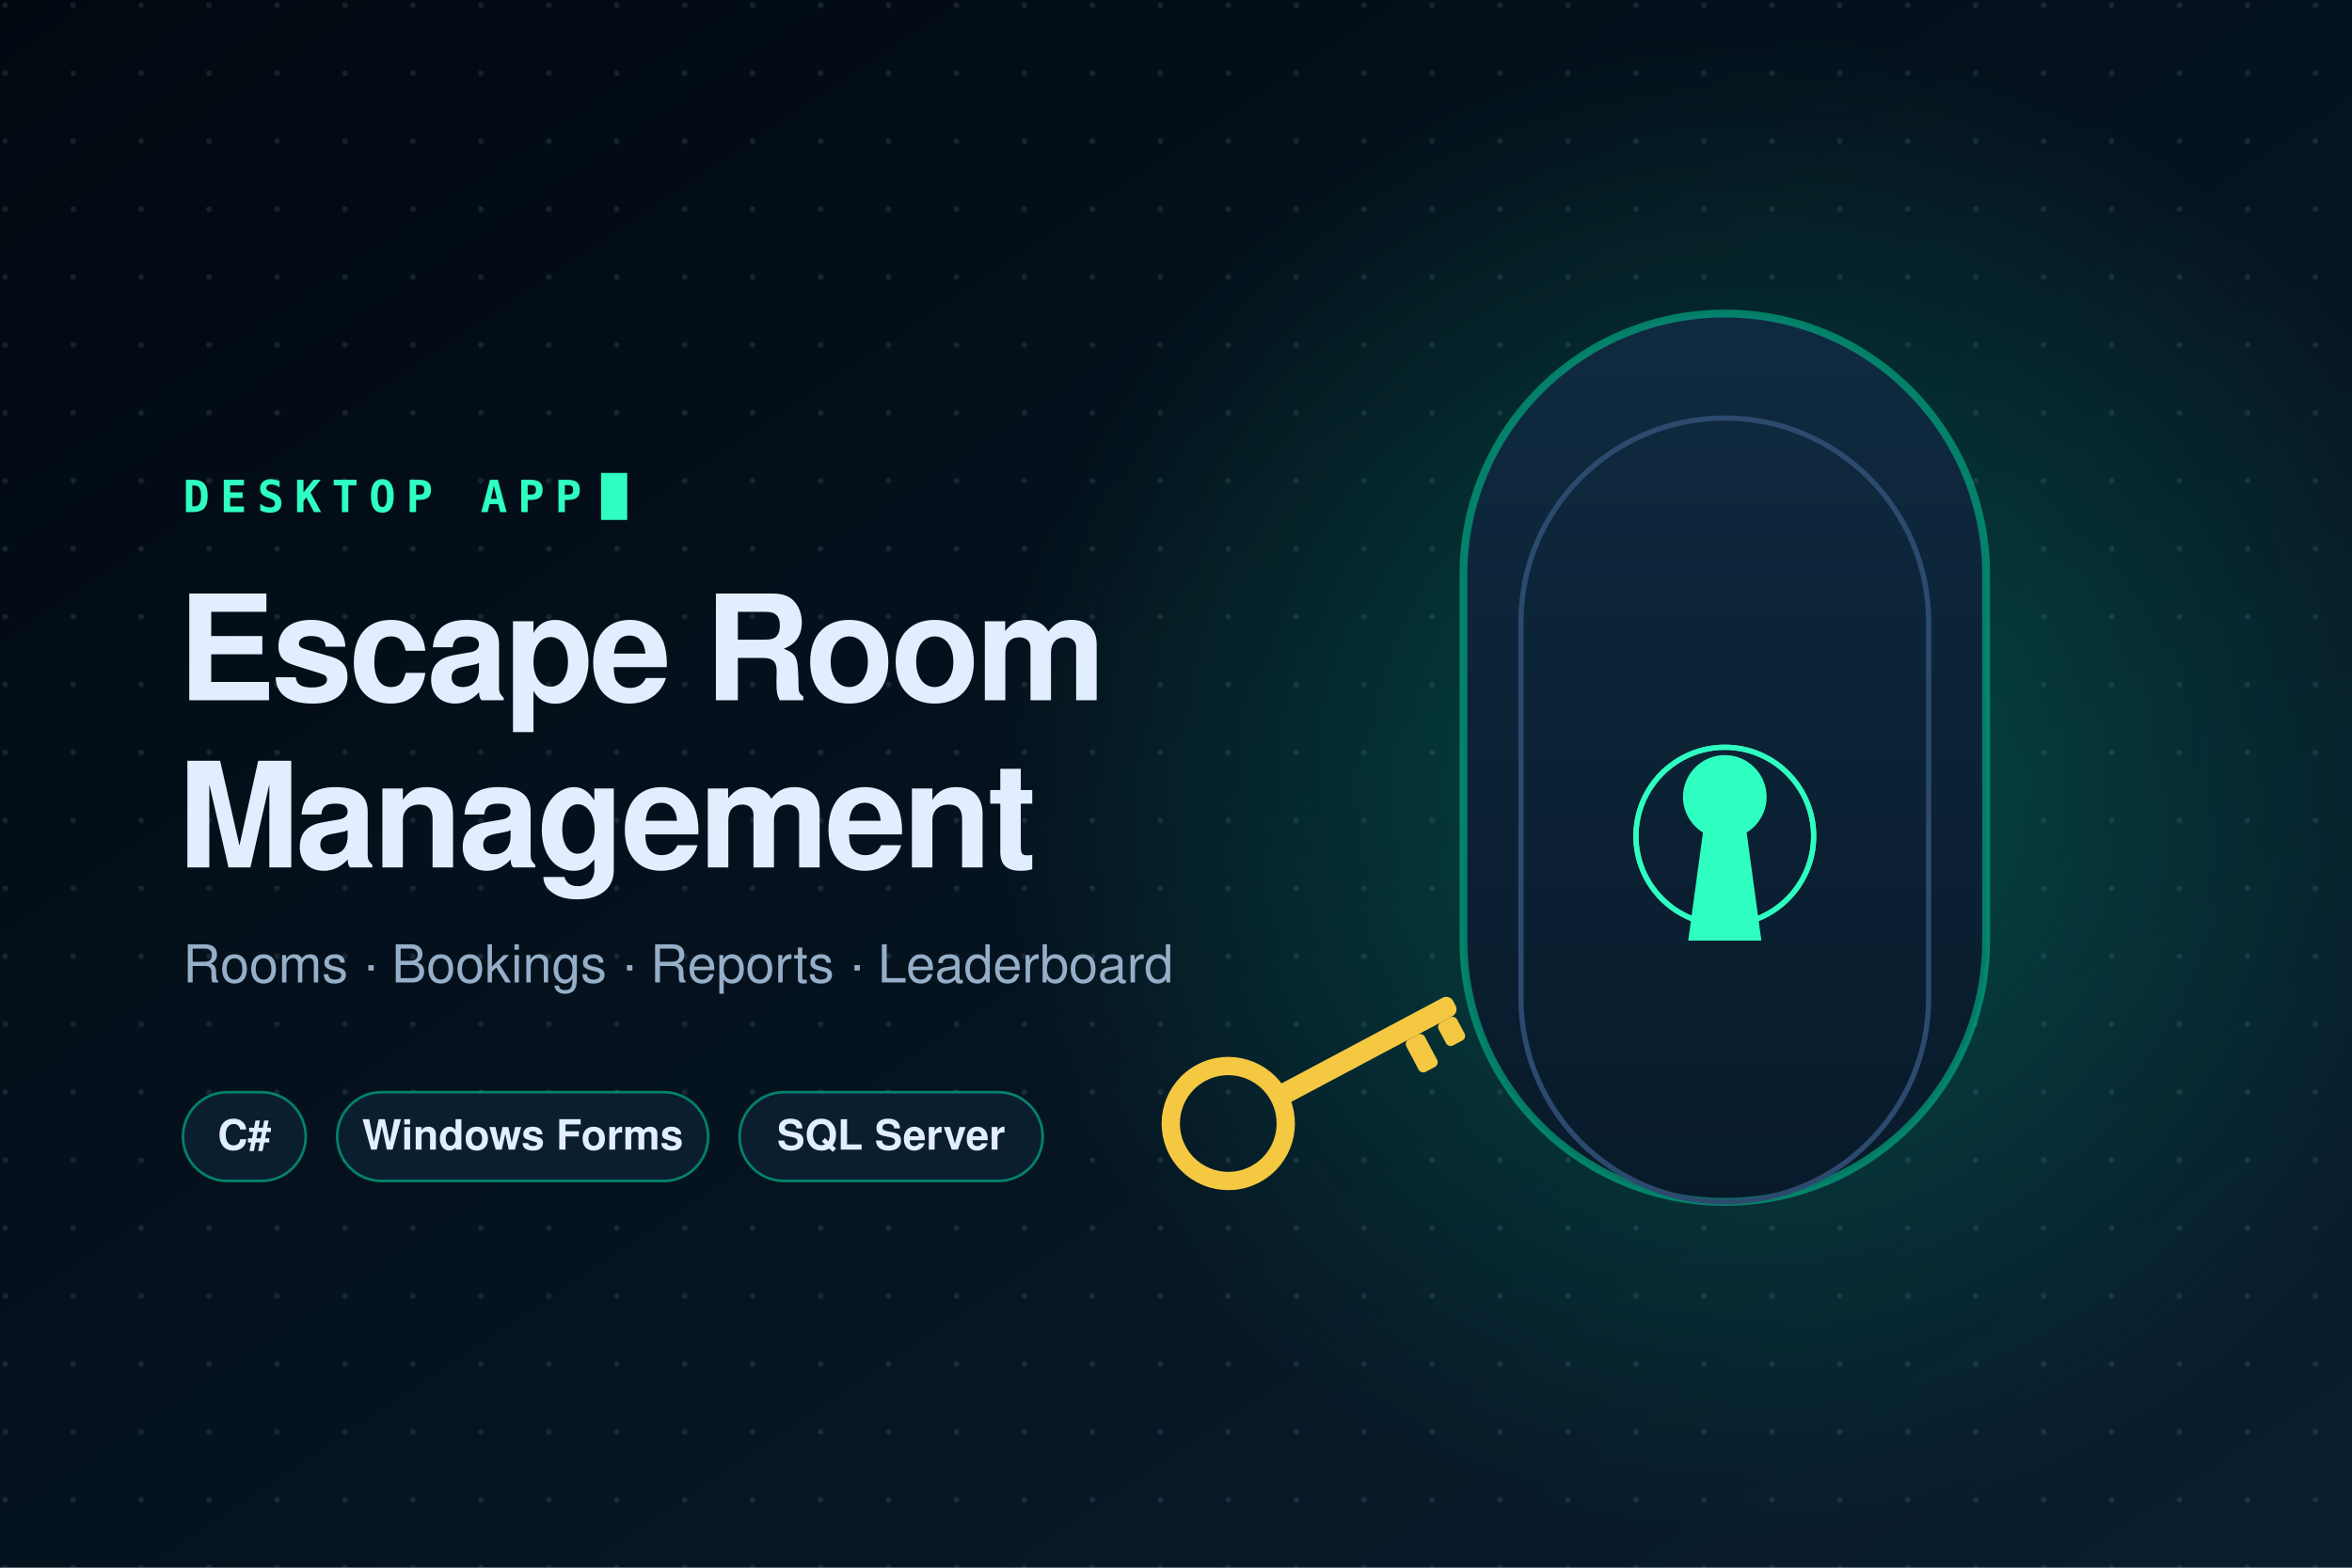
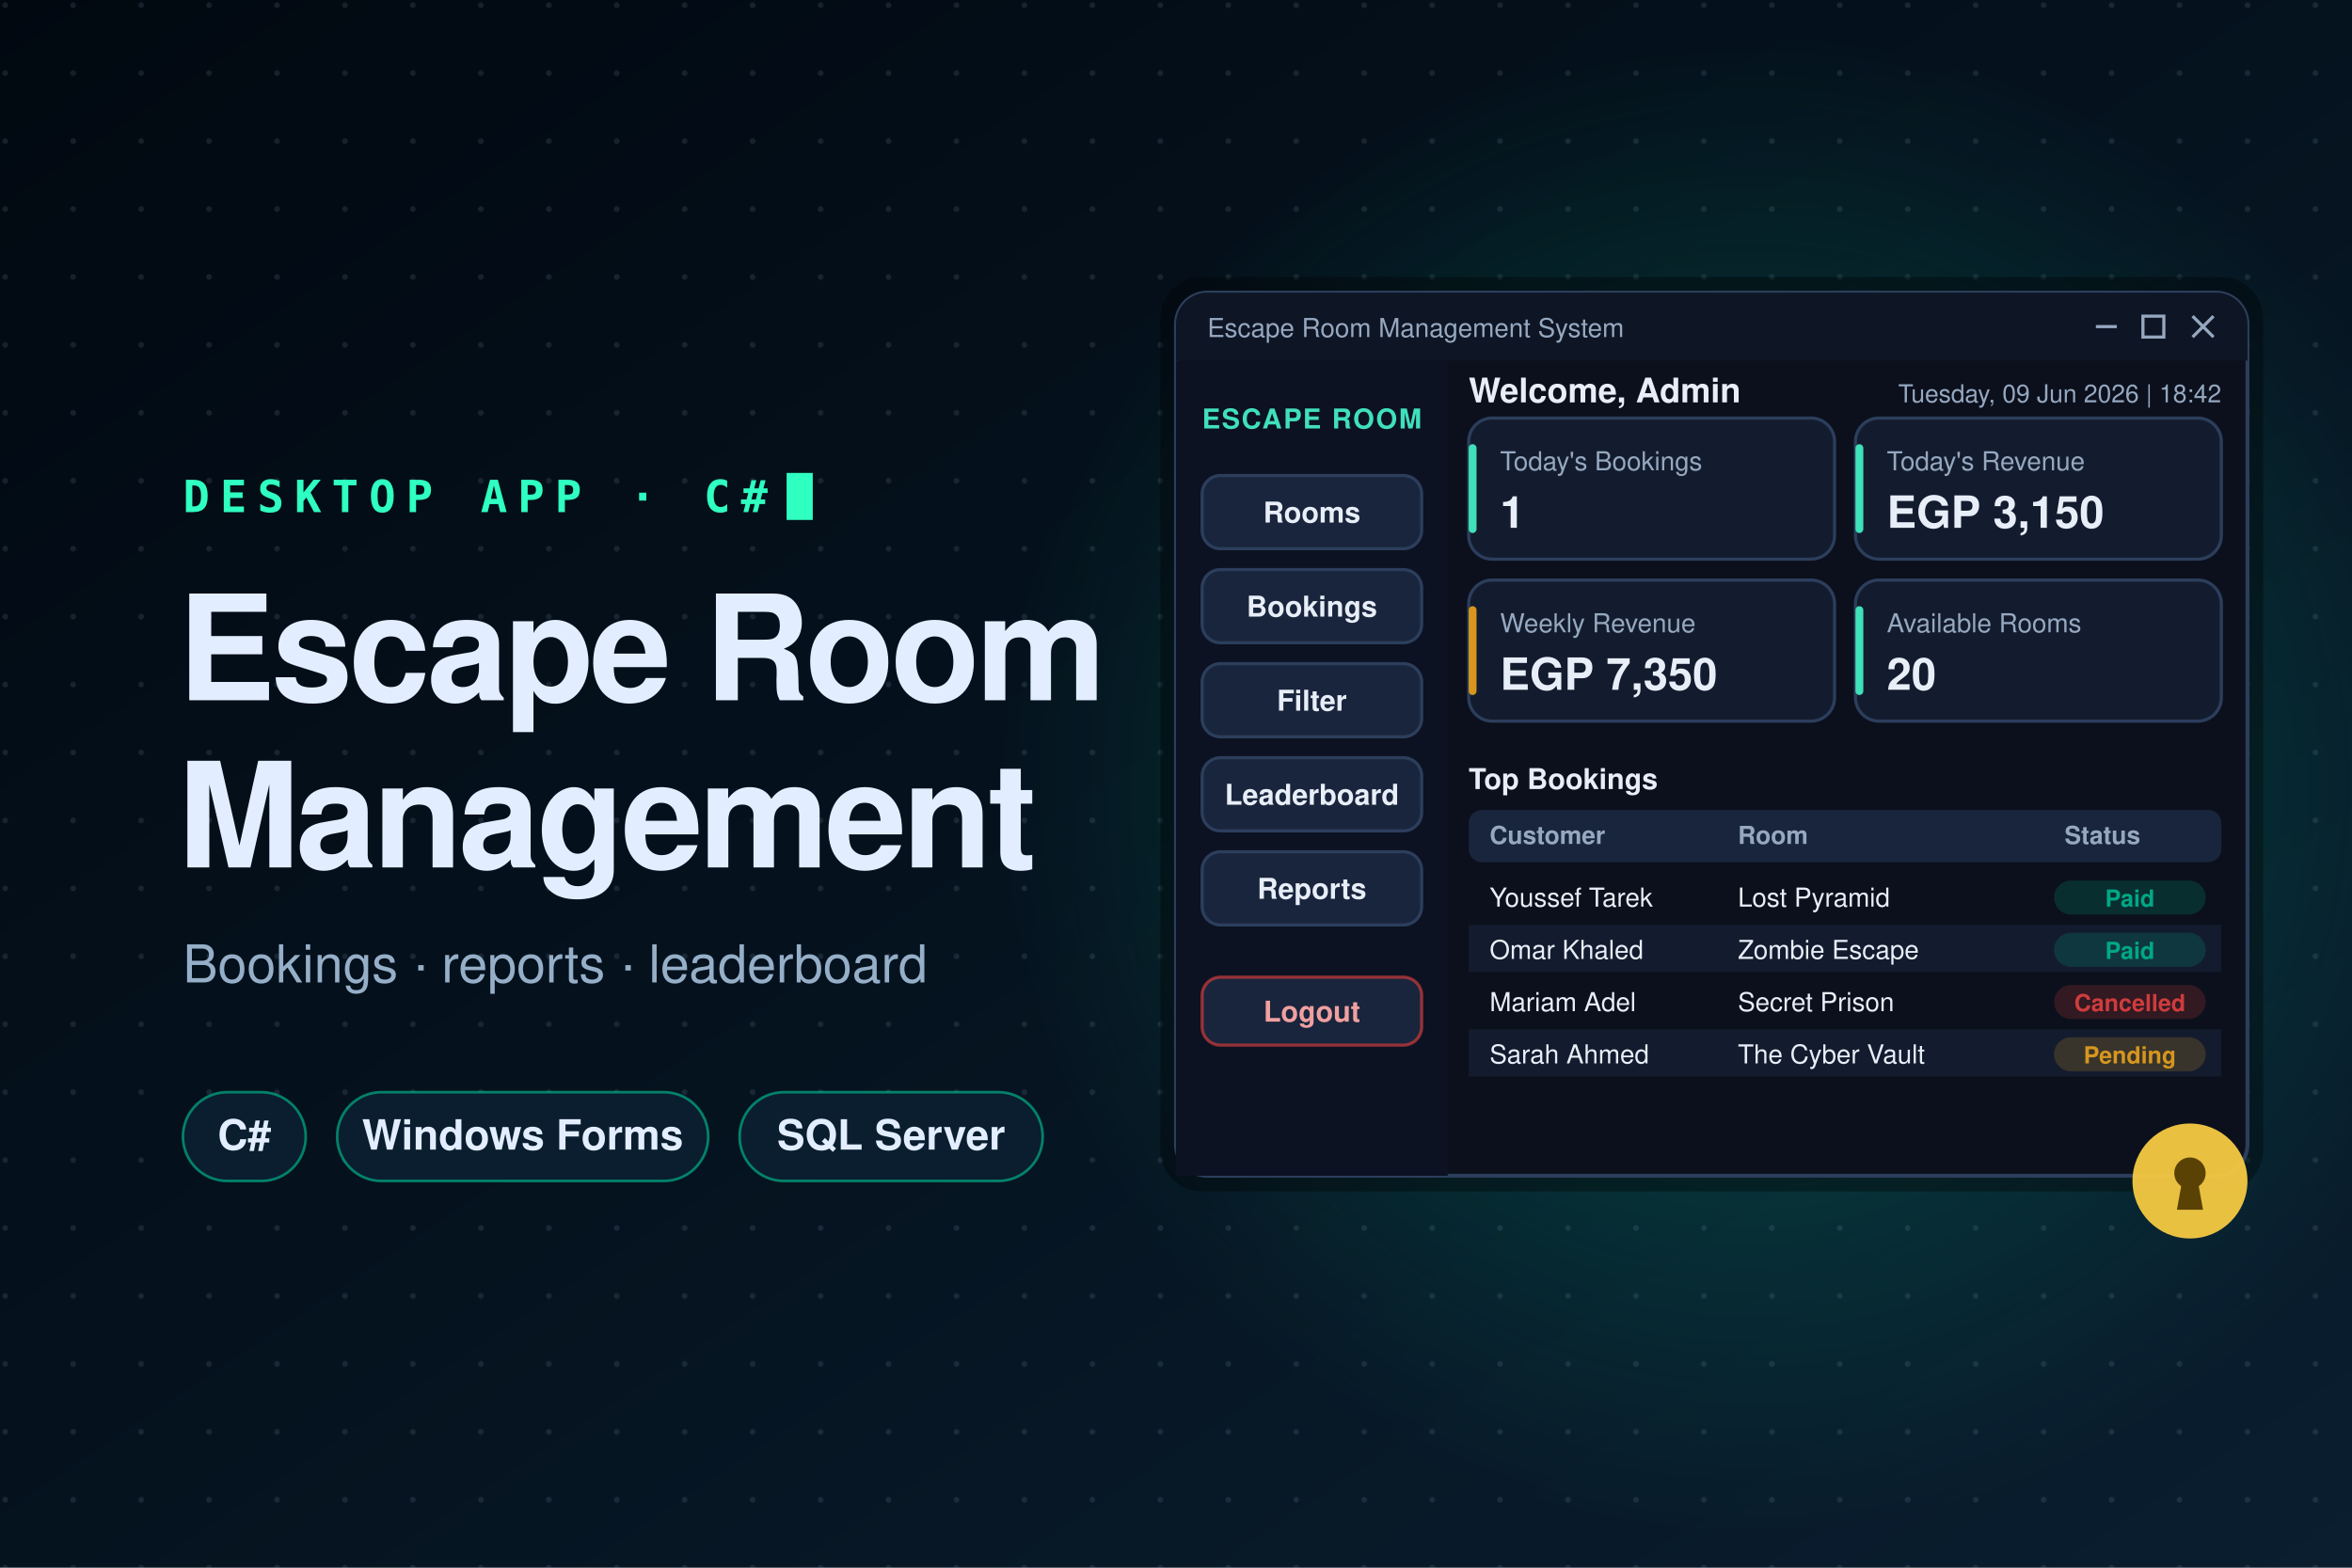
<svg xmlns="http://www.w3.org/2000/svg" viewBox="0 0 900 600" width="900" height="600" role="img" aria-labelledby="t">
  <style>
.up{transform-box:fill-box;transform-origin:50% 100%;animation:up 7s cubic-bezier(.2,.8,.2,1) infinite both}
.grow{transform-box:fill-box;transform-origin:0 50%;animation:grow 7s cubic-bezier(.2,.8,.2,1) infinite both}
.in{animation:in 7s ease infinite both}
.pop{transform-box:fill-box;transform-origin:50% 50%;animation:pop 7s cubic-bezier(.3,1.4,.5,1) infinite both}
.ring{transform-box:fill-box;transform-origin:50% 50%;animation:ring 2.4s ease-out infinite}
.bob{animation:bob 3.2s ease-in-out infinite alternate}
.flow{stroke-dasharray:8 9;animation:flow 1s linear infinite}
.caret{animation:blink 1.1s steps(1) infinite}
.breathe{transform-box:fill-box;transform-origin:50% 50%;animation:breathe 6s ease-in-out infinite alternate}
.sheen{animation:sheen 7s ease-in-out infinite}
@keyframes up{0%{transform:scaleY(0)}20%,90%{transform:scaleY(1)}100%{transform:scaleY(0)}}
@keyframes grow{0%{transform:scaleX(0)}20%,90%{transform:scaleX(1)}100%{transform:scaleX(0)}}
@keyframes in{0%{opacity:0;transform:translateY(10px)}12%,90%{opacity:1;transform:none}100%{opacity:0}}
@keyframes pop{0%{opacity:0;transform:scale(0)}10%,90%{opacity:1;transform:scale(1)}100%{opacity:0;transform:scale(.6)}}
@keyframes ring{0%{opacity:.8;transform:scale(1)}100%{opacity:0;transform:scale(2.6)}}
@keyframes bob{from{transform:translateY(-7px)}to{transform:translateY(7px)}}
@keyframes flow{to{stroke-dashoffset:-34}}
@keyframes blink{0%{opacity:1}50%{opacity:0}}
@keyframes breathe{from{transform:scale(.9);opacity:.75}to{transform:scale(1.08);opacity:1}}
@keyframes sheen{0%{transform:translateX(0)}30%,100%{transform:translateX(1500px)}}
@media (prefers-reduced-motion:reduce){*{animation:none!important}}
- </style>
+ .hov{opacity:0;animation:hov 7s ease-in-out infinite both}@keyframes hov{0%{opacity:0}4%,16%{opacity:1}22%,100%{opacity:0}}.tick{animation:blink 1s steps(1) infinite}</style>
  <defs>
    <linearGradient id="bg" x1="0" y1="0" x2="1" y2="1">
      <stop offset="0" stop-color="#010810" />
      <stop offset=".6" stop-color="#061522" />
      <stop offset="1" stop-color="#0a1e30" />
    </linearGradient>
    <radialGradient id="glow" cx=".5" cy=".5" r=".5">
      <stop offset="0" stop-color="#00c896" stop-opacity=".3" />
      <stop offset="1" stop-color="#00c896" stop-opacity="0" />
    </radialGradient>
    <linearGradient id="sh" x1="0" y1="0" x2="1" y2="0">
      <stop offset="0" stop-color="#fff" stop-opacity="0" />
      <stop offset=".5" stop-color="#fff" stop-opacity=".07" />
      <stop offset="1" stop-color="#fff" stop-opacity="0" />
    </linearGradient>
    <pattern id="dots" width="26" height="26" patternUnits="userSpaceOnUse">
      <circle cx="2" cy="2" r="1.1" fill="#96afc8" opacity=".14" />
    </pattern>
-     <linearGradient id="door" x1="0" y1="0" x2="0" y2="1">
-       <stop offset="0" stop-color="#0f2a40" />
-       <stop offset="1" stop-color="#081a2a" />
-     </linearGradient>
  </defs>
  <rect width="900" height="600" fill="url(#bg)" />
  <rect width="900" height="600" fill="url(#dots)" />
  <circle class="breathe" cx="670" cy="300" r="290" fill="url(#glow)" />
-   <g transform="translate(560 120)">
-     <rect x="0" y="0" width="200" height="340" rx="100" ry="100" fill="url(#door)" stroke="#00c896" stroke-opacity=".55" stroke-width="3" />
-     <rect x="22" y="40" width="156" height="300" rx="78" ry="78" fill="none" stroke="#2c4a6e" stroke-width="2" />
-     <circle class="ring" cx="100" cy="200" r="34" fill="none" stroke="#2fffc0" stroke-width="2" />
-     <circle class="ring" cx="100" cy="200" r="34" fill="none" stroke="#2fffc0" stroke-width="2" style="animation-delay:1.2s" />
-     <g class="breathe">
-       <circle cx="100" cy="185" r="16" fill="#2fffc0" />
-       <path d="M92 196 h16 l6 44 h-28 z" fill="#2fffc0" />
+   <g transform="translate(450 112)" font-family="'Segoe UI', -apple-system, Helvetica, Arial, sans-serif">
+     <rect x="-6" y="-6" width="422" height="350" rx="16" fill="#000" opacity=".35" />
+     <rect width="410" height="338" rx="12" fill="#0b101c" stroke="#2c3e5c" stroke-width="1.5" />
+     <path d="M0 12 a12 12 0 0 1 12 -12 h386 a12 12 0 0 1 12 12 v14 h-410 z" fill="#0e1524" />
+     <text x="12" y="17" font-size="10" fill="#96a8c0">Escape Room Management System</text>
+     <g stroke="#96a8c0" stroke-width="1.2">
+       <line x1="352" y1="13" x2="360" y2="13" />
+       <rect x="370" y="9" width="8" height="8" fill="none" />
+       <line x1="389" y1="9" x2="397" y2="17" />
+       <line x1="397" y1="9" x2="389" y2="17" />
+     </g>
+     <rect x="0" y="26" width="104" height="312" fill="#0c1222" />
+     <g transform="translate(0 0)">
+       <text x="52" y="52" text-anchor="middle" font-size="10.5" font-weight="800" fill="#40e0ba" letter-spacing=".6">ESCAPE ROOM</text>
+       <rect x="10" y="70" width="84" height="28" rx="7" fill="#19253c" stroke="#2c3e5c" stroke-width="1.2" />
+       <rect class="hov" x="10" y="70" width="84" height="28" rx="7" fill="#00a884" fill-opacity=".18" stroke="#40e0ba" stroke-width="1.6" style="animation-delay:0.0s" />
+       <text x="52" y="88" text-anchor="middle" font-size="11" font-weight="600" fill="#e8eef8">Rooms</text>
+       <rect x="10" y="106" width="84" height="28" rx="7" fill="#19253c" stroke="#2c3e5c" stroke-width="1.2" />
+       <rect class="hov" x="10" y="106" width="84" height="28" rx="7" fill="#00a884" fill-opacity=".18" stroke="#40e0ba" stroke-width="1.6" style="animation-delay:1.4s" />
+       <text x="52" y="124" text-anchor="middle" font-size="11" font-weight="600" fill="#e8eef8">Bookings</text>
+       <rect x="10" y="142" width="84" height="28" rx="7" fill="#19253c" stroke="#2c3e5c" stroke-width="1.2" />
+       <rect class="hov" x="10" y="142" width="84" height="28" rx="7" fill="#00a884" fill-opacity=".18" stroke="#40e0ba" stroke-width="1.6" style="animation-delay:2.8s" />
+       <text x="52" y="160" text-anchor="middle" font-size="11" font-weight="600" fill="#e8eef8">Filter</text>
+       <rect x="10" y="178" width="84" height="28" rx="7" fill="#19253c" stroke="#2c3e5c" stroke-width="1.2" />
+       <rect class="hov" x="10" y="178" width="84" height="28" rx="7" fill="#00a884" fill-opacity=".18" stroke="#40e0ba" stroke-width="1.6" style="animation-delay:4.2s" />
+       <text x="52" y="196" text-anchor="middle" font-size="11" font-weight="600" fill="#e8eef8">Leaderboard</text>
+       <rect x="10" y="214" width="84" height="28" rx="7" fill="#19253c" stroke="#2c3e5c" stroke-width="1.2" />
+       <rect class="hov" x="10" y="214" width="84" height="28" rx="7" fill="#00a884" fill-opacity=".18" stroke="#40e0ba" stroke-width="1.6" style="animation-delay:5.6s" />
+       <text x="52" y="232" text-anchor="middle" font-size="11" font-weight="600" fill="#e8eef8">Reports</text>
+       <rect x="10" y="262" width="84" height="26" rx="7" fill="#19253c" stroke="#ce3c3c" stroke-opacity=".7" stroke-width="1.2" />
+       <text x="52" y="279" text-anchor="middle" font-size="11" font-weight="600" fill="#f0a0a0">Logout</text>
+     </g>
+     <text x="112" y="42" font-size="13" font-weight="700" fill="#e8eef8">Welcome, Admin</text>
+     <text x="400" y="42" text-anchor="end" font-size="9.5" fill="#96a8c0">Tuesday, 09 Jun 2026 <tspan class="tick">|</tspan> 18:42</text>
+     <g class="pop" style="animation-delay:0.20s">
+       <rect x="112" y="48" width="140" height="54" rx="9" fill="#131c2e" stroke="#2c3e5c" stroke-width="1.2" />
+       <rect x="112" y="58" width="3" height="34" rx="1.5" fill="#40e0ba" />
+       <text x="124" y="68" font-size="10" fill="#96a8c0">Today's Bookings</text>
+       <text x="124" y="90" font-size="17" font-weight="800" fill="#e8eef8">1</text>
+     </g>
+     <g class="pop" style="animation-delay:0.35s">
+       <rect x="260" y="48" width="140" height="54" rx="9" fill="#131c2e" stroke="#2c3e5c" stroke-width="1.2" />
+       <rect x="260" y="58" width="3" height="34" rx="1.5" fill="#40e0ba" />
+       <text x="272" y="68" font-size="10" fill="#96a8c0">Today's Revenue</text>
+       <text x="272" y="90" font-size="17" font-weight="800" fill="#e8eef8">EGP 3,150</text>
+     </g>
+     <g class="pop" style="animation-delay:0.50s">
+       <rect x="112" y="110" width="140" height="54" rx="9" fill="#131c2e" stroke="#2c3e5c" stroke-width="1.2" />
+       <rect x="112" y="120" width="3" height="34" rx="1.5" fill="#d6961e" />
+       <text x="124" y="130" font-size="10" fill="#96a8c0">Weekly Revenue</text>
+       <text x="124" y="152" font-size="17" font-weight="800" fill="#e8eef8">EGP 7,350</text>
+     </g>
+     <g class="pop" style="animation-delay:0.65s">
+       <rect x="260" y="110" width="140" height="54" rx="9" fill="#131c2e" stroke="#2c3e5c" stroke-width="1.2" />
+       <rect x="260" y="120" width="3" height="34" rx="1.5" fill="#40e0ba" />
+       <text x="272" y="130" font-size="10" fill="#96a8c0">Available Rooms</text>
+       <text x="272" y="152" font-size="17" font-weight="800" fill="#e8eef8">20</text>
+     </g>
+     <text x="112" y="190" font-size="11" font-weight="700" fill="#e8eef8">Top Bookings</text>
+     <rect x="112" y="198" width="288" height="20" rx="5" fill="#19253c" />
+     <g font-size="9.5" font-weight="700" fill="#96a8c0">
+       <text x="120" y="211">Customer</text>
+       <text x="215" y="211">Room</text>
+       <text x="340" y="211">Status</text>
+     </g>
+     <g class="in" style="animation-delay:1.00s">
+       <rect x="112" y="222" width="288" height="18" fill="#0b101c" />
+       <text x="120" y="235" font-size="10" fill="#e8eef8">Youssef Tarek</text>
+       <text x="215" y="235" font-size="10" fill="#e8eef8">Lost Pyramid</text>
+       <rect x="336" y="225" width="58" height="13" rx="6.5" fill="#00a884" fill-opacity=".2" />
+       <text x="365" y="235" text-anchor="middle" font-size="9" font-weight="700" fill="#00a884">Paid</text>
+     </g>
+     <g class="in" style="animation-delay:1.15s">
+       <rect x="112" y="242" width="288" height="18" fill="#131c2e" />
+       <text x="120" y="255" font-size="10" fill="#e8eef8">Omar Khaled</text>
+       <text x="215" y="255" font-size="10" fill="#e8eef8">Zombie Escape</text>
+       <rect x="336" y="245" width="58" height="13" rx="6.5" fill="#00a884" fill-opacity=".2" />
+       <text x="365" y="255" text-anchor="middle" font-size="9" font-weight="700" fill="#00a884">Paid</text>
+     </g>
+     <g class="in" style="animation-delay:1.30s">
+       <rect x="112" y="262" width="288" height="18" fill="#0b101c" />
+       <text x="120" y="275" font-size="10" fill="#e8eef8">Mariam Adel</text>
+       <text x="215" y="275" font-size="10" fill="#e8eef8">Secret Prison</text>
+       <rect x="336" y="265" width="58" height="13" rx="6.5" fill="#ce3c3c" fill-opacity=".2" />
+       <text x="365" y="275" text-anchor="middle" font-size="9" font-weight="700" fill="#ce3c3c">Cancelled</text>
+     </g>
+     <g class="in" style="animation-delay:1.45s">
+       <rect x="112" y="282" width="288" height="18" fill="#131c2e" />
+       <text x="120" y="295" font-size="10" fill="#e8eef8">Sarah Ahmed</text>
+       <text x="215" y="295" font-size="10" fill="#e8eef8">The Cyber Vault</text>
+       <rect x="336" y="285" width="58" height="13" rx="6.5" fill="#d6961e" fill-opacity=".2" />
+       <text x="365" y="295" text-anchor="middle" font-size="9" font-weight="700" fill="#d6961e">Pending</text>
    </g>
  </g>
-   <g transform="translate(470 430) rotate(-28)">
+   <g transform="translate(838 452)">
    <g class="bob">
-       <circle cx="0" cy="0" r="22" fill="none" stroke="#f5c842" stroke-width="7" />
-       <rect x="20" y="-4" width="78" height="8" rx="3" fill="#f5c842" />
-       <rect x="74" y="4" width="8" height="14" rx="2" fill="#f5c842" />
-       <rect x="88" y="4" width="8" height="10" rx="2" fill="#f5c842" />
+       <circle r="22" fill="#f5c842" opacity=".95" />
+       <circle cy="-3" r="6" fill="#5a4205" />
+       <path d="M-3 0 h6 l2 11 h-10 z" fill="#5a4205" />
    </g>
  </g>
  <g transform="translate(0 46)">
-     <text x="70" y="150" font-family="ui-monospace, Menlo, Consolas, monospace" font-size="17" font-weight="700" fill="#2fffc0" letter-spacing="4">DESKTOP APP</text>
-     <rect class="caret" x="230" y="135" width="10" height="18" fill="#2fffc0" />
+     <text x="70" y="150" font-family="ui-monospace, Menlo, Consolas, monospace" font-size="17" font-weight="700" fill="#2fffc0" letter-spacing="4">DESKTOP APP · C#</text>
+     <rect class="caret" x="301" y="135" width="10" height="18" fill="#2fffc0" />
    <text x="68" y="222" font-family="-apple-system, 'Segoe UI', Helvetica, Arial, sans-serif" font-size="56" font-weight="800" fill="#e2eeff" letter-spacing="-1.5">Escape Room</text>
    <text x="68" y="286" font-family="-apple-system, 'Segoe UI', Helvetica, Arial, sans-serif" font-size="56" font-weight="800" fill="#e2eeff" letter-spacing="-1.5">Management</text>
-     <text x="70" y="330" font-family="-apple-system, 'Segoe UI', Helvetica, Arial, sans-serif" font-size="20" fill="#96afc8">Rooms · Bookings · Reports · Leaderboard</text>
+     <text x="70" y="330" font-family="-apple-system, 'Segoe UI', Helvetica, Arial, sans-serif" font-size="20" fill="#96afc8">Bookings · reports · leaderboard</text>
    <g font-family="-apple-system, 'Segoe UI', Helvetica, Arial, sans-serif" font-size="16" font-weight="700">
      <rect x="70" y="372" width="47" height="34" rx="17" fill="#0a1e30" stroke="#00c896" stroke-opacity=".6" />
      <text x="93.5" y="394" text-anchor="middle" fill="#e2eeff">C#</text>
      <rect x="129" y="372" width="142" height="34" rx="17" fill="#0a1e30" stroke="#00c896" stroke-opacity=".6" />
      <text x="200" y="394" text-anchor="middle" fill="#e2eeff">Windows Forms</text>
      <rect x="283" y="372" width="116" height="34" rx="17" fill="#0a1e30" stroke="#00c896" stroke-opacity=".6" />
      <text x="341" y="394" text-anchor="middle" fill="#e2eeff">SQL Server</text>
    </g>
  </g>
  <g transform="skewX(-18)">
    <rect class="sheen" x="-420" y="0" width="220" height="600" fill="url(#sh)" />
  </g>
</svg>
